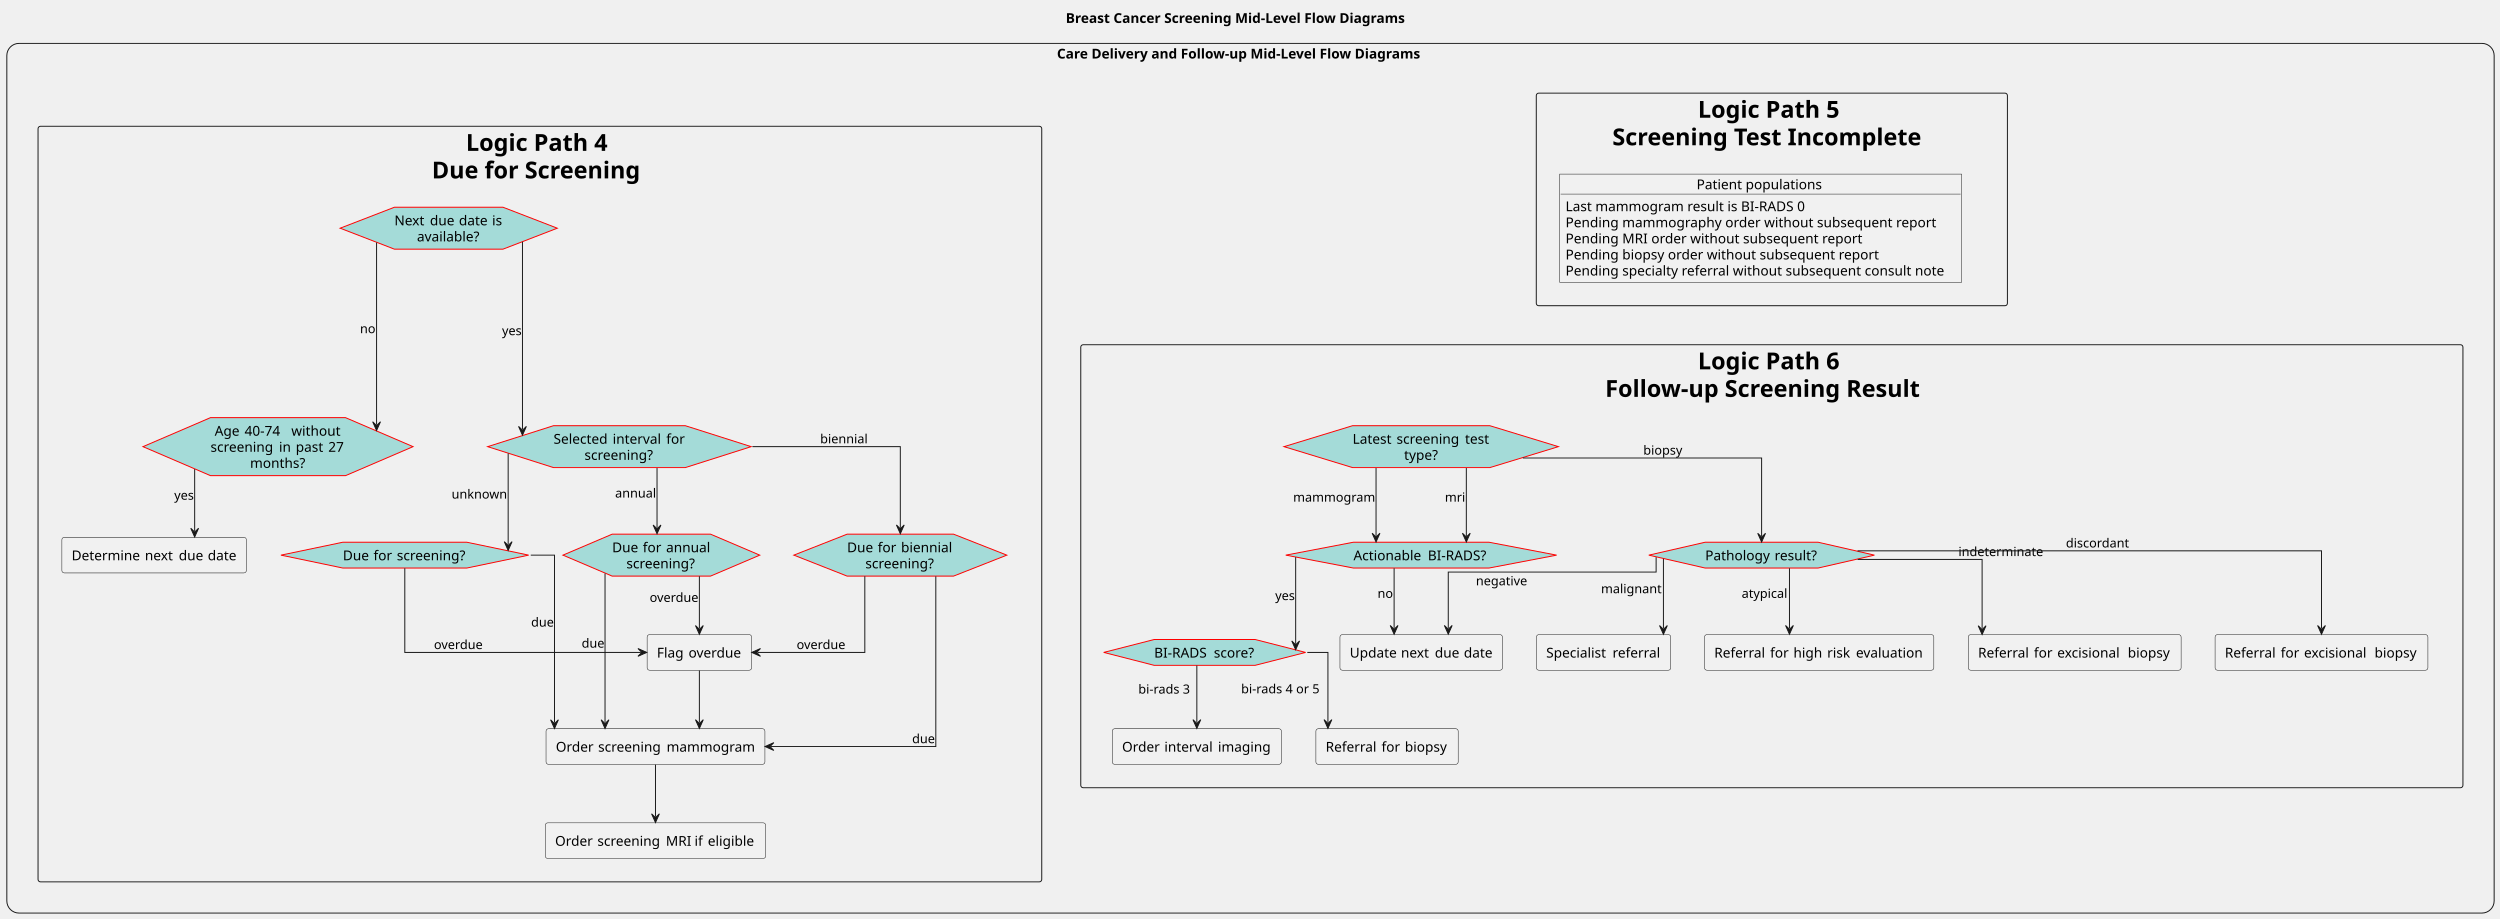
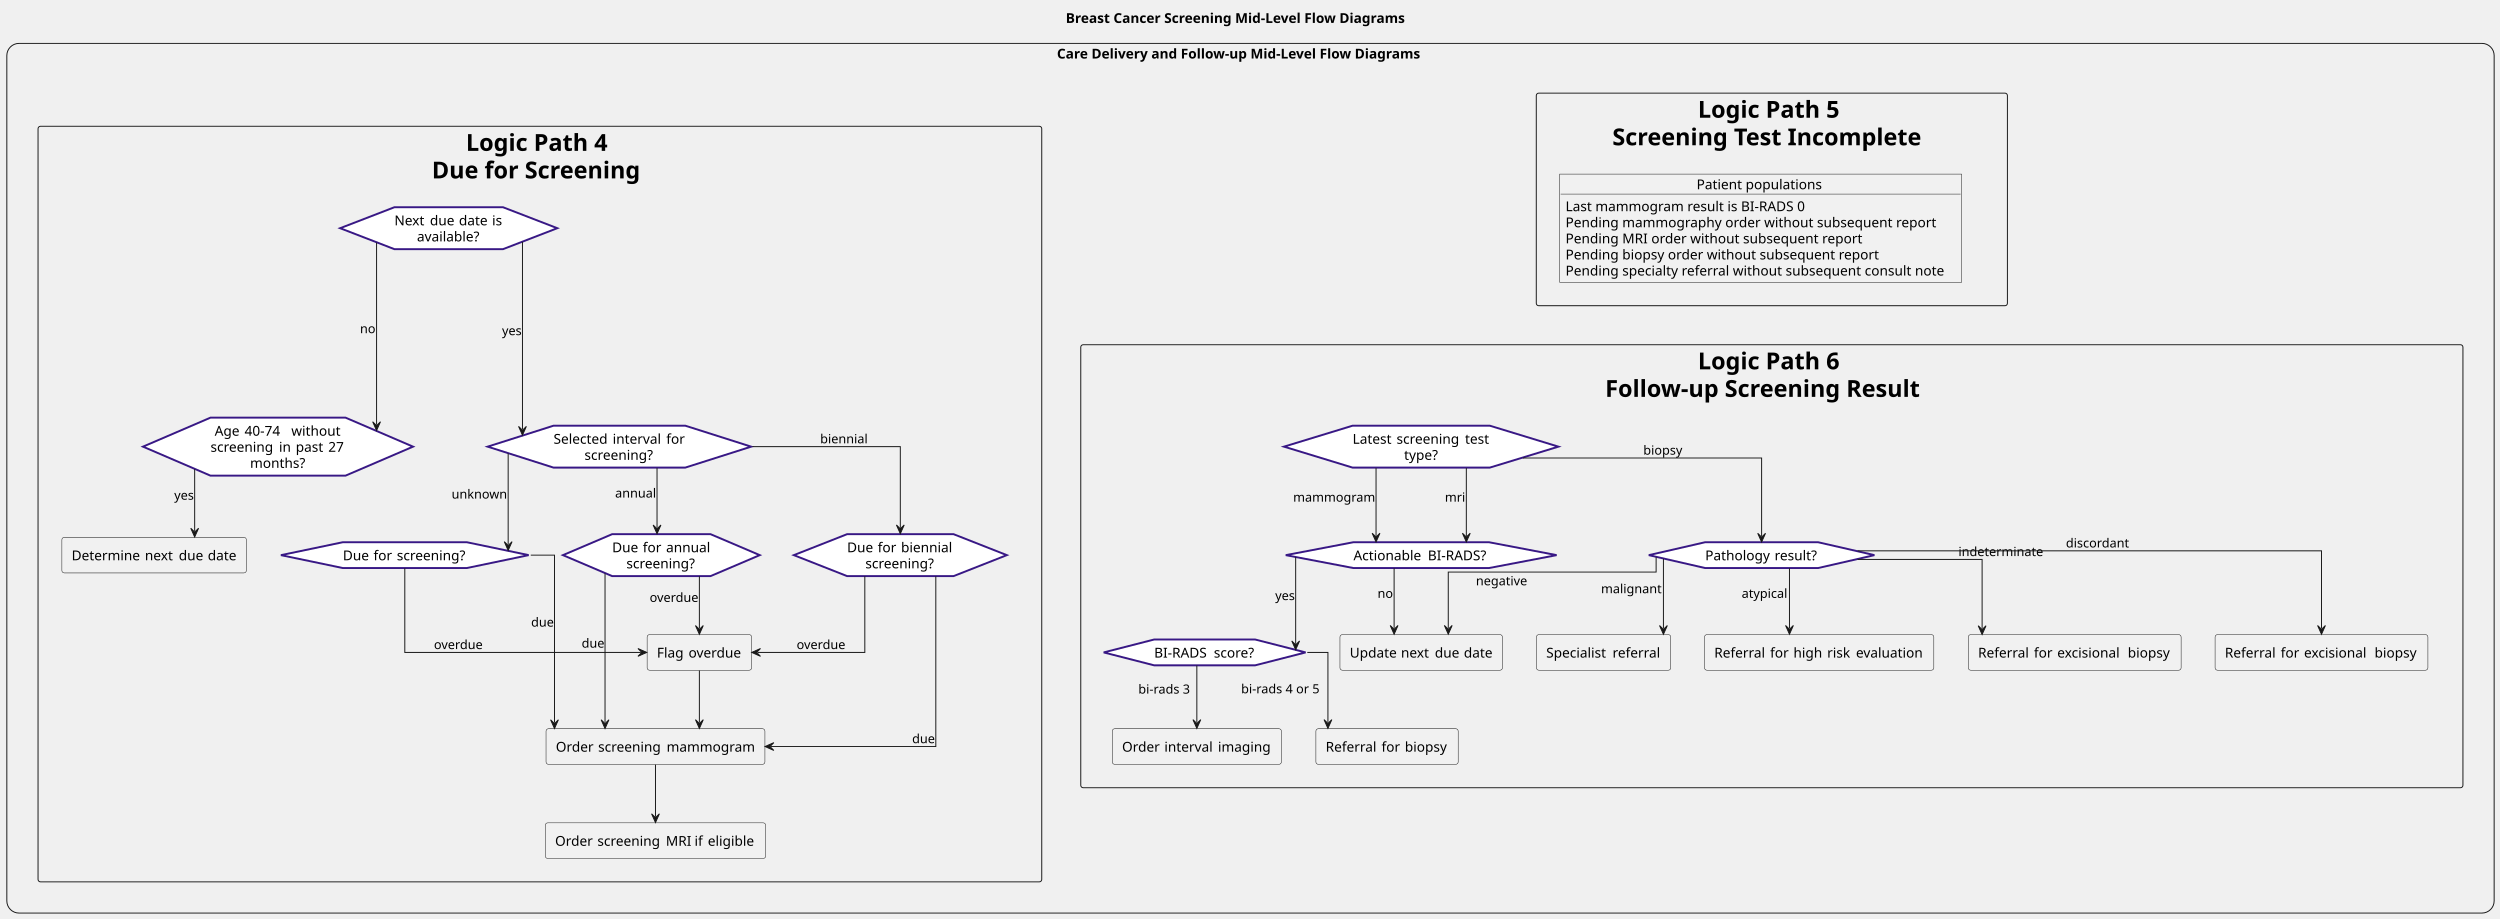
<svg xmlns="http://www.w3.org/2000/svg" xmlns:xlink="http://www.w3.org/1999/xlink" contentStyleType="text/css" height="942px" preserveAspectRatio="none" style="width:2563px;height:942px;background:#FFFFFF;" version="1.1" viewBox="0 0 2563 942" width="2563px" zoomAndPan="magnify">
  <defs />
  <g>
    <text fill="#000000" font-family="sans-serif" font-size="14" font-weight="bold" lengthAdjust="spacing" textLength="363.795" x="1092.602" y="23.535">Breast Cancer Screening Mid-Level Flow Diagrams</text>
    <g id="cluster_Care Delivery and Follow-up Mid-Level Flow Diagrams">
      <rect fill="none" height="891.59" rx="12.5" ry="12.5" style="stroke:#181818;stroke-width:1.0;" width="2550" x="7" y="44.488" />
      <text fill="#000000" font-family="sans-serif" font-size="14" font-weight="bold" lengthAdjust="spacing" textLength="396.826" x="1083.587" y="60.023">Care Delivery and Follow-up Mid-Level Flow Diagrams</text>
    </g>
    <g id="cluster_path_4">
      <rect fill="none" height="774.62" rx="2.5" ry="2.5" style="stroke:#181818;stroke-width:1.0;" width="1029" x="39" y="129.458" />
      <text fill="#000000" font-family="sans-serif" font-size="24" font-weight="bold" lengthAdjust="spacing" textLength="151.664" x="477.668" y="154.661">Logic Path 4</text>
      <text fill="#000000" font-family="sans-serif" font-size="24" font-weight="bold" lengthAdjust="spacing" textLength="221.543" x="442.728" y="182.927">Due for Screening</text>
    </g>
    <g id="cluster_path_5">
      <rect fill="none" height="217.93" rx="2.5" ry="2.5" style="stroke:#181818;stroke-width:1.0;" width="483" x="1575" y="95.488" />
      <text fill="#000000" font-family="sans-serif" font-size="24" font-weight="bold" lengthAdjust="spacing" textLength="151.664" x="1740.668" y="120.691">Logic Path 5</text>
      <text fill="#000000" font-family="sans-serif" font-size="24" font-weight="bold" lengthAdjust="spacing" textLength="327.07" x="1652.965" y="148.957">Screening Test Incomplete</text>
    </g>
    <g id="cluster_path_6">
      <rect fill="none" height="454.17" rx="2.5" ry="2.5" style="stroke:#181818;stroke-width:1.0;" width="1417" x="1108" y="353.418" />
      <text fill="#000000" font-family="sans-serif" font-size="24" font-weight="bold" lengthAdjust="spacing" textLength="151.664" x="1740.668" y="378.621">Logic Path 6</text>
      <text fill="#000000" font-family="sans-serif" font-size="24" font-weight="bold" lengthAdjust="spacing" textLength="341.731" x="1645.635" y="406.887">Follow-up Screening Result</text>
    </g>
    <g id="elem_eve_nextdueexists">
      <a href="#eve-nextdueexists" target="_top" title="#eve-nextdueexists" xlink:actuate="onRequest" xlink:href="#eve-nextdueexists" xlink:show="new" xlink:title="#eve-nextdueexists" xlink:type="simple">
-         <polygon fill="#A4DBD8" points="571.32,233.948,515.66,212.458,404.34,212.458,348.68,233.948,404.34,255.438,515.66,255.438,571.32,233.948" style="stroke:#FF0000;stroke-width:1.0;" />
+         <polygon fill="#FFFFFF" points="571.32,233.948,515.66,212.458,404.34,212.458,348.68,233.948,404.34,255.438,515.66,255.438,571.32,233.948" style="stroke:#381885;stroke-width:2.0;" />
        <text fill="#000000" font-family="sans-serif" font-size="14" lengthAdjust="spacing" textLength="31.965" x="404.338" y="230.993">Next</text>
        <text fill="#000000" font-family="sans-serif" font-size="14" lengthAdjust="spacing" textLength="4.43" x="436.303" y="230.993"> </text>
        <text fill="#000000" font-family="sans-serif" font-size="14" lengthAdjust="spacing" textLength="25.3" x="440.733" y="230.993">due</text>
        <text fill="#000000" font-family="sans-serif" font-size="14" lengthAdjust="spacing" textLength="4.43" x="466.033" y="230.993"> </text>
        <text fill="#000000" font-family="sans-serif" font-size="14" lengthAdjust="spacing" textLength="29.579" x="470.462" y="230.993">date</text>
        <text fill="#000000" font-family="sans-serif" font-size="14" lengthAdjust="spacing" textLength="4.43" x="500.041" y="230.993"> </text>
        <text fill="#000000" font-family="sans-serif" font-size="14" lengthAdjust="spacing" textLength="11.184" x="504.471" y="230.993">is</text>
        <text fill="#000000" font-family="sans-serif" font-size="14" lengthAdjust="spacing" textLength="65.099" x="427.447" y="247.482">available?</text>
      </a>
    </g>
    <g id="elem_eve_noscreening27mo">
      <a href="#eve-noscreening27mo" target="_top" title="#eve-noscreening27mo" xlink:actuate="onRequest" xlink:href="#eve-noscreening27mo" xlink:show="new" xlink:title="#eve-noscreening27mo" xlink:type="simple">
-         <polygon fill="#A4DBD8" points="423.43,457.908,354.22,428.168,215.78,428.168,146.57,457.908,215.78,487.638,354.22,487.638,423.43,457.908" style="stroke:#FF0000;stroke-width:1.0;" />
+         <polygon fill="#FFFFFF" points="423.43,457.908,354.22,428.168,215.78,428.168,146.57,457.908,215.78,487.638,354.22,487.638,423.43,457.908" style="stroke:#381885;stroke-width:2.0;" />
        <text fill="#000000" font-family="sans-serif" font-size="14" lengthAdjust="spacing" textLength="26.189" x="220.084" y="446.703">Age</text>
        <text fill="#000000" font-family="sans-serif" font-size="14" lengthAdjust="spacing" textLength="4.43" x="246.272" y="446.703"> </text>
        <text fill="#000000" font-family="sans-serif" font-size="14" lengthAdjust="spacing" textLength="43.511" x="250.702" y="446.703">40-74</text>
        <text fill="#000000" font-family="sans-serif" font-size="14" lengthAdjust="spacing" textLength="4.43" x="294.213" y="446.703"> </text>
        <text fill="#000000" font-family="sans-serif" font-size="14" lengthAdjust="spacing" textLength="51.283" x="298.642" y="446.703">without</text>
        <text fill="#000000" font-family="sans-serif" font-size="14" lengthAdjust="spacing" textLength="65.789" x="215.787" y="463.192">screening</text>
        <text fill="#000000" font-family="sans-serif" font-size="14" lengthAdjust="spacing" textLength="4.43" x="281.576" y="463.192"> </text>
        <text fill="#000000" font-family="sans-serif" font-size="14" lengthAdjust="spacing" textLength="12.735" x="286.006" y="463.192">in</text>
        <text fill="#000000" font-family="sans-serif" font-size="14" lengthAdjust="spacing" textLength="4.43" x="298.741" y="463.192"> </text>
        <text fill="#000000" font-family="sans-serif" font-size="14" lengthAdjust="spacing" textLength="28.916" x="303.171" y="463.192">past</text>
        <text fill="#000000" font-family="sans-serif" font-size="14" lengthAdjust="spacing" textLength="4.43" x="332.087" y="463.192"> </text>
        <text fill="#000000" font-family="sans-serif" font-size="14" lengthAdjust="spacing" textLength="17.705" x="336.517" y="463.192">27</text>
        <text fill="#000000" font-family="sans-serif" font-size="14" lengthAdjust="spacing" textLength="57.326" x="256.341" y="479.68">months?</text>
      </a>
    </g>
    <g id="elem_eve_screeninginterval">
      <a href="#eve-screeninginterval" target="_top" title="#eve-screeninginterval" xlink:actuate="onRequest" xlink:href="#eve-screeninginterval" xlink:show="new" xlink:title="#eve-screeninginterval" xlink:type="simple">
-         <polygon fill="#A4DBD8" points="770.06,457.908,702.53,436.418,567.47,436.418,499.94,457.908,567.47,479.388,702.53,479.388,770.06,457.908" style="stroke:#FF0000;stroke-width:1.0;" />
+         <polygon fill="#FFFFFF" points="770.06,457.908,702.53,436.418,567.47,436.418,499.94,457.908,567.47,479.388,702.53,479.388,770.06,457.908" style="stroke:#381885;stroke-width:2.0;" />
        <text fill="#000000" font-family="sans-serif" font-size="14" lengthAdjust="spacing" textLength="56.205" x="567.472" y="454.953">Selected</text>
        <text fill="#000000" font-family="sans-serif" font-size="14" lengthAdjust="spacing" textLength="4.43" x="623.677" y="454.953"> </text>
        <text fill="#000000" font-family="sans-serif" font-size="14" lengthAdjust="spacing" textLength="50.524" x="628.107" y="454.953">interval</text>
        <text fill="#000000" font-family="sans-serif" font-size="14" lengthAdjust="spacing" textLength="4.43" x="678.631" y="454.953"> </text>
        <text fill="#000000" font-family="sans-serif" font-size="14" lengthAdjust="spacing" textLength="19.476" x="683.061" y="454.953">for</text>
        <text fill="#000000" font-family="sans-serif" font-size="14" lengthAdjust="spacing" textLength="71.695" x="599.157" y="471.442">screening?</text>
      </a>
    </g>
    <g id="elem_eve_due">
      <a href="#eve-due" target="_top" title="#eve-due" xlink:actuate="onRequest" xlink:href="#eve-due" xlink:show="new" xlink:title="#eve-due" xlink:type="simple">
-         <polygon fill="#A4DBD8" points="542,569.128,478.5,555.878,351.5,555.878,288,569.128,351.5,582.368,478.5,582.368,542,569.128" style="stroke:#FF0000;stroke-width:1.0;" />
+         <polygon fill="#FFFFFF" points="542,569.128,478.5,555.878,351.5,555.878,288,569.128,351.5,582.368,478.5,582.368,542,569.128" style="stroke:#381885;stroke-width:2.0;" />
        <text fill="#000000" font-family="sans-serif" font-size="14" lengthAdjust="spacing" textLength="26.975" x="351.502" y="574.413">Due</text>
        <text fill="#000000" font-family="sans-serif" font-size="14" lengthAdjust="spacing" textLength="4.43" x="378.477" y="574.413"> </text>
        <text fill="#000000" font-family="sans-serif" font-size="14" lengthAdjust="spacing" textLength="19.476" x="382.907" y="574.413">for</text>
        <text fill="#000000" font-family="sans-serif" font-size="14" lengthAdjust="spacing" textLength="4.43" x="402.382" y="574.413"> </text>
        <text fill="#000000" font-family="sans-serif" font-size="14" lengthAdjust="spacing" textLength="71.695" x="406.812" y="574.413">screening?</text>
      </a>
    </g>
    <g id="elem_eve_dueannual">
      <a href="#eve-dueannual" target="_top" title="#eve-dueannual" xlink:actuate="onRequest" xlink:href="#eve-dueannual" xlink:show="new" xlink:title="#eve-dueannual" xlink:type="simple">
-         <polygon fill="#A4DBD8" points="778.88,569.128,728.44,547.638,627.56,547.638,577.12,569.128,627.56,590.618,728.44,590.618,778.88,569.128" style="stroke:#FF0000;stroke-width:1.0;" />
+         <polygon fill="#FFFFFF" points="778.88,569.128,728.44,547.638,627.56,547.638,577.12,569.128,627.56,590.618,728.44,590.618,778.88,569.128" style="stroke:#381885;stroke-width:2.0;" />
        <text fill="#000000" font-family="sans-serif" font-size="14" lengthAdjust="spacing" textLength="26.975" x="627.562" y="566.173">Due</text>
        <text fill="#000000" font-family="sans-serif" font-size="14" lengthAdjust="spacing" textLength="4.43" x="654.537" y="566.173"> </text>
        <text fill="#000000" font-family="sans-serif" font-size="14" lengthAdjust="spacing" textLength="19.476" x="658.967" y="566.173">for</text>
        <text fill="#000000" font-family="sans-serif" font-size="14" lengthAdjust="spacing" textLength="4.43" x="678.442" y="566.173"> </text>
        <text fill="#000000" font-family="sans-serif" font-size="14" lengthAdjust="spacing" textLength="45.575" x="682.872" y="566.173">annual</text>
        <text fill="#000000" font-family="sans-serif" font-size="14" lengthAdjust="spacing" textLength="71.695" x="642.157" y="582.662">screening?</text>
      </a>
    </g>
    <g id="elem_eve_duebiennial">
      <a href="#eve-duebiennial" target="_top" title="#eve-duebiennial" xlink:actuate="onRequest" xlink:href="#eve-duebiennial" xlink:show="new" xlink:title="#eve-duebiennial" xlink:type="simple">
-         <polygon fill="#A4DBD8" points="1032.17,569.128,977.58,547.638,868.42,547.638,813.83,569.128,868.42,590.618,977.58,590.618,1032.17,569.128" style="stroke:#FF0000;stroke-width:1.0;" />
+         <polygon fill="#FFFFFF" points="1032.17,569.128,977.58,547.638,868.42,547.638,813.83,569.128,868.42,590.618,977.58,590.618,1032.17,569.128" style="stroke:#381885;stroke-width:2.0;" />
        <text fill="#000000" font-family="sans-serif" font-size="14" lengthAdjust="spacing" textLength="26.975" x="868.415" y="566.173">Due</text>
        <text fill="#000000" font-family="sans-serif" font-size="14" lengthAdjust="spacing" textLength="4.43" x="895.39" y="566.173"> </text>
        <text fill="#000000" font-family="sans-serif" font-size="14" lengthAdjust="spacing" textLength="19.476" x="899.819" y="566.173">for</text>
        <text fill="#000000" font-family="sans-serif" font-size="14" lengthAdjust="spacing" textLength="4.43" x="919.295" y="566.173"> </text>
        <text fill="#000000" font-family="sans-serif" font-size="14" lengthAdjust="spacing" textLength="53.86" x="923.725" y="566.173">biennial</text>
        <text fill="#000000" font-family="sans-serif" font-size="14" lengthAdjust="spacing" textLength="71.695" x="887.152" y="582.662">screening?</text>
      </a>
    </g>
    <g id="elem_act_overdue">
      <a href="#act-overdue" target="_top" title="#act-overdue" xlink:actuate="onRequest" xlink:href="#act-overdue" xlink:show="new" xlink:title="#act-overdue" xlink:type="simple">
        <rect fill="#F1F1F1" height="36.488" rx="2.5" ry="2.5" style="stroke:#181818;stroke-width:0.5;" width="107.117" x="663.44" y="650.618" />
        <text fill="#000000" font-family="sans-serif" font-size="14" lengthAdjust="spacing" textLength="28.014" x="673.44" y="674.153">Flag</text>
        <text fill="#000000" font-family="sans-serif" font-size="14" lengthAdjust="spacing" textLength="4.43" x="701.454" y="674.153"> </text>
        <text fill="#000000" font-family="sans-serif" font-size="14" lengthAdjust="spacing" textLength="54.674" x="705.883" y="674.153">overdue</text>
      </a>
    </g>
    <g id="elem_act_orderscreeningmammo">
      <a href="#act-orderscreeningmammo" target="_top" title="#act-orderscreeningmammo" xlink:actuate="onRequest" xlink:href="#act-orderscreeningmammo" xlink:show="new" xlink:title="#act-orderscreeningmammo" xlink:type="simple">
        <rect fill="#F1F1F1" height="36.488" rx="2.5" ry="2.5" style="stroke:#181818;stroke-width:0.5;" width="224.394" x="559.8" y="747.098" />
        <text fill="#000000" font-family="sans-serif" font-size="14" lengthAdjust="spacing" textLength="38.944" x="569.8" y="770.633">Order</text>
        <text fill="#000000" font-family="sans-serif" font-size="14" lengthAdjust="spacing" textLength="4.43" x="608.744" y="770.633"> </text>
        <text fill="#000000" font-family="sans-serif" font-size="14" lengthAdjust="spacing" textLength="65.789" x="613.174" y="770.633">screening</text>
        <text fill="#000000" font-family="sans-serif" font-size="14" lengthAdjust="spacing" textLength="4.43" x="678.963" y="770.633"> </text>
        <text fill="#000000" font-family="sans-serif" font-size="14" lengthAdjust="spacing" textLength="90.802" x="683.393" y="770.633">mammogram</text>
      </a>
    </g>
    <g id="elem_act_determinedue">
      <a href="#act-determinedue" target="_top" title="#act-determinedue" xlink:actuate="onRequest" xlink:href="#act-determinedue" xlink:show="new" xlink:title="#act-determinedue" xlink:type="simple">
        <rect fill="#F1F1F1" height="36.488" rx="2.5" ry="2.5" style="stroke:#181818;stroke-width:0.5;" width="189.135" x="63.43" y="550.878" />
        <text fill="#000000" font-family="sans-serif" font-size="14" lengthAdjust="spacing" textLength="70.656" x="73.43" y="574.413">Determine</text>
        <text fill="#000000" font-family="sans-serif" font-size="14" lengthAdjust="spacing" textLength="4.43" x="144.086" y="574.413"> </text>
        <text fill="#000000" font-family="sans-serif" font-size="14" lengthAdjust="spacing" textLength="30.311" x="148.516" y="574.413">next</text>
        <text fill="#000000" font-family="sans-serif" font-size="14" lengthAdjust="spacing" textLength="4.43" x="178.827" y="574.413"> </text>
        <text fill="#000000" font-family="sans-serif" font-size="14" lengthAdjust="spacing" textLength="25.3" x="183.256" y="574.413">due</text>
        <text fill="#000000" font-family="sans-serif" font-size="14" lengthAdjust="spacing" textLength="4.43" x="208.556" y="574.413"> </text>
        <text fill="#000000" font-family="sans-serif" font-size="14" lengthAdjust="spacing" textLength="29.579" x="212.986" y="574.413">date</text>
      </a>
    </g>
    <g id="elem_act_orderscreeningmri">
      <a href="#act-orderscreeningmri" target="_top" title="#act-orderscreeningmri" xlink:actuate="onRequest" xlink:href="#act-orderscreeningmri" xlink:show="new" xlink:title="#act-orderscreeningmri" xlink:type="simple">
        <rect fill="#F1F1F1" height="36.488" rx="2.5" ry="2.5" style="stroke:#181818;stroke-width:0.5;" width="225.919" x="559.04" y="843.588" />
        <text fill="#000000" font-family="sans-serif" font-size="14" lengthAdjust="spacing" textLength="38.944" x="569.04" y="867.123">Order</text>
        <text fill="#000000" font-family="sans-serif" font-size="14" lengthAdjust="spacing" textLength="4.43" x="607.984" y="867.123"> </text>
        <text fill="#000000" font-family="sans-serif" font-size="14" lengthAdjust="spacing" textLength="65.789" x="612.414" y="867.123">screening</text>
        <text fill="#000000" font-family="sans-serif" font-size="14" lengthAdjust="spacing" textLength="4.43" x="678.203" y="867.123"> </text>
        <text fill="#000000" font-family="sans-serif" font-size="14" lengthAdjust="spacing" textLength="24.944" x="682.633" y="867.123">MRI</text>
        <text fill="#000000" font-family="sans-serif" font-size="14" lengthAdjust="spacing" textLength="4.43" x="707.577" y="867.123"> </text>
        <text fill="#000000" font-family="sans-serif" font-size="14" lengthAdjust="spacing" textLength="9.194" x="712.007" y="867.123">if</text>
        <text fill="#000000" font-family="sans-serif" font-size="14" lengthAdjust="spacing" textLength="4.43" x="721.201" y="867.123"> </text>
        <text fill="#000000" font-family="sans-serif" font-size="14" lengthAdjust="spacing" textLength="49.328" x="725.631" y="867.123">eligible</text>
      </a>
    </g>
    <g id="elem_table">
      <rect fill="#F1F1F1" height="110.93" style="stroke:#181818;stroke-width:0.5;" width="412.06" x="1598.97" y="178.488" />
      <text fill="#000000" font-family="sans-serif" font-size="14" lengthAdjust="spacing" textLength="131.305" x="1739.347" y="194.023">Patient populations</text>
      <line style="stroke:#181818;stroke-width:0.5;" x1="1599.97" x2="2010.03" y1="198.977" y2="198.977" />
      <text fill="#000000" font-family="sans-serif" font-size="14" lengthAdjust="spacing" textLength="255.917" x="1604.97" y="216.512">Last mammogram result is BI-RADS 0</text>
      <text fill="#000000" font-family="sans-serif" font-size="14" lengthAdjust="spacing" textLength="387.851" x="1604.97" y="233">Pending mammography order without subsequent report</text>
      <text fill="#000000" font-family="sans-serif" font-size="14" lengthAdjust="spacing" textLength="310.249" x="1604.97" y="249.488">Pending MRI order without subsequent report</text>
      <text fill="#000000" font-family="sans-serif" font-size="14" lengthAdjust="spacing" textLength="330.025" x="1604.97" y="265.977">Pending biopsy order without subsequent report</text>
      <text fill="#000000" font-family="sans-serif" font-size="14" lengthAdjust="spacing" textLength="400.06" x="1604.97" y="282.465">Pending specialty referral without subsequent consult note</text>
    </g>
    <g id="elem_eve_latesttesttype">
      <a href="#eve-latesttesttype" target="_top" title="#eve-latesttesttype" xlink:actuate="onRequest" xlink:href="#eve-latesttesttype" xlink:show="new" xlink:title="#eve-latesttesttype" xlink:type="simple">
-         <polygon fill="#A4DBD8" points="1597.66,457.908,1527.33,436.418,1386.67,436.418,1316.34,457.908,1386.67,479.388,1527.33,479.388,1597.66,457.908" style="stroke:#FF0000;stroke-width:1.0;" />
+         <polygon fill="#FFFFFF" points="1597.66,457.908,1527.33,436.418,1386.67,436.418,1316.34,457.908,1386.67,479.388,1527.33,479.388,1597.66,457.908" style="stroke:#381885;stroke-width:2.0;" />
        <text fill="#000000" font-family="sans-serif" font-size="14" lengthAdjust="spacing" textLength="40.605" x="1386.671" y="454.953">Latest</text>
        <text fill="#000000" font-family="sans-serif" font-size="14" lengthAdjust="spacing" textLength="4.43" x="1427.277" y="454.953"> </text>
        <text fill="#000000" font-family="sans-serif" font-size="14" lengthAdjust="spacing" textLength="65.789" x="1431.707" y="454.953">screening</text>
        <text fill="#000000" font-family="sans-serif" font-size="14" lengthAdjust="spacing" textLength="4.43" x="1497.496" y="454.953"> </text>
        <text fill="#000000" font-family="sans-serif" font-size="14" lengthAdjust="spacing" textLength="25.409" x="1501.925" y="454.953">test</text>
        <text fill="#000000" font-family="sans-serif" font-size="14" lengthAdjust="spacing" textLength="35.068" x="1439.469" y="471.442">type?</text>
      </a>
    </g>
    <g id="elem_eve_actionablebirads">
      <a href="#eve-actionablebirads" target="_top" title="#eve-actionablebirads" xlink:actuate="onRequest" xlink:href="#eve-actionablebirads" xlink:show="new" xlink:title="#eve-actionablebirads" xlink:type="simple">
-         <polygon fill="#A4DBD8" points="1595.85,569.128,1526.43,555.878,1387.57,555.878,1318.15,569.128,1387.57,582.368,1526.43,582.368,1595.85,569.128" style="stroke:#FF0000;stroke-width:1.0;" />
+         <polygon fill="#FFFFFF" points="1595.85,569.128,1526.43,555.878,1387.57,555.878,1318.15,569.128,1387.57,582.368,1526.43,582.368,1595.85,569.128" style="stroke:#381885;stroke-width:2.0;" />
        <text fill="#000000" font-family="sans-serif" font-size="14" lengthAdjust="spacing" textLength="71.791" x="1387.576" y="574.413">Actionable</text>
        <text fill="#000000" font-family="sans-serif" font-size="14" lengthAdjust="spacing" textLength="4.43" x="1459.367" y="574.413"> </text>
        <text fill="#000000" font-family="sans-serif" font-size="14" lengthAdjust="spacing" textLength="62.631" x="1463.796" y="574.413">BI-RADS?</text>
      </a>
    </g>
    <g id="elem_eve_biradsscore">
      <a href="#eve-biradsscore" target="_top" title="#eve-biradsscore" xlink:actuate="onRequest" xlink:href="#eve-biradsscore" xlink:show="new" xlink:title="#eve-biradsscore" xlink:type="simple">
-         <polygon fill="#A4DBD8" points="1338.5,668.858,1286.75,655.618,1183.25,655.618,1131.5,668.858,1183.25,682.098,1286.75,682.098,1338.5,668.858" style="stroke:#FF0000;stroke-width:1.0;" />
+         <polygon fill="#FFFFFF" points="1338.5,668.858,1286.75,655.618,1183.25,655.618,1131.5,668.858,1183.25,682.098,1286.75,682.098,1338.5,668.858" style="stroke:#381885;stroke-width:2.0;" />
        <text fill="#000000" font-family="sans-serif" font-size="14" lengthAdjust="spacing" textLength="56.725" x="1183.248" y="674.153">BI-RADS</text>
        <text fill="#000000" font-family="sans-serif" font-size="14" lengthAdjust="spacing" textLength="4.43" x="1239.973" y="674.153"> </text>
        <text fill="#000000" font-family="sans-serif" font-size="14" lengthAdjust="spacing" textLength="42.342" x="1244.402" y="674.153">score?</text>
      </a>
    </g>
    <g id="elem_eve_biopsyresult">
      <a href="#eve-biopsyresult" target="_top" title="#eve-biopsyresult" xlink:actuate="onRequest" xlink:href="#eve-biopsyresult" xlink:show="new" xlink:title="#eve-biopsyresult" xlink:type="simple">
-         <polygon fill="#A4DBD8" points="1921.66,569.128,1863.83,555.878,1748.17,555.878,1690.34,569.128,1748.17,582.368,1863.83,582.368,1921.66,569.128" style="stroke:#FF0000;stroke-width:1.0;" />
+         <polygon fill="#FFFFFF" points="1921.66,569.128,1863.83,555.878,1748.17,555.878,1690.34,569.128,1748.17,582.368,1863.83,582.368,1921.66,569.128" style="stroke:#381885;stroke-width:2.0;" />
        <text fill="#000000" font-family="sans-serif" font-size="14" lengthAdjust="spacing" textLength="66.685" x="1748.169" y="574.413">Pathology</text>
        <text fill="#000000" font-family="sans-serif" font-size="14" lengthAdjust="spacing" textLength="4.43" x="1814.853" y="574.413"> </text>
        <text fill="#000000" font-family="sans-serif" font-size="14" lengthAdjust="spacing" textLength="44.543" x="1819.283" y="574.413">result?</text>
      </a>
    </g>
    <g id="elem_act_updateduedate">
      <a href="#act-updateduedate" target="_top" title="#act-updateduedate" xlink:actuate="onRequest" xlink:href="#act-updateduedate" xlink:show="new" xlink:title="#act-updateduedate" xlink:type="simple">
        <rect fill="#F1F1F1" height="36.488" rx="2.5" ry="2.5" style="stroke:#181818;stroke-width:0.5;" width="166.569" x="1373.72" y="650.618" />
        <text fill="#000000" font-family="sans-serif" font-size="14" lengthAdjust="spacing" textLength="48.091" x="1383.72" y="674.153">Update</text>
        <text fill="#000000" font-family="sans-serif" font-size="14" lengthAdjust="spacing" textLength="4.43" x="1431.811" y="674.153"> </text>
        <text fill="#000000" font-family="sans-serif" font-size="14" lengthAdjust="spacing" textLength="30.311" x="1436.241" y="674.153">next</text>
        <text fill="#000000" font-family="sans-serif" font-size="14" lengthAdjust="spacing" textLength="4.43" x="1466.551" y="674.153"> </text>
        <text fill="#000000" font-family="sans-serif" font-size="14" lengthAdjust="spacing" textLength="25.3" x="1470.981" y="674.153">due</text>
        <text fill="#000000" font-family="sans-serif" font-size="14" lengthAdjust="spacing" textLength="4.43" x="1496.281" y="674.153"> </text>
        <text fill="#000000" font-family="sans-serif" font-size="14" lengthAdjust="spacing" textLength="29.579" x="1500.71" y="674.153">date</text>
      </a>
    </g>
    <g id="elem_act_intervalscreen">
      <a href="#act-intervalscreen" target="_top" title="#act-intervalscreen" xlink:actuate="onRequest" xlink:href="#act-intervalscreen" xlink:show="new" xlink:title="#act-intervalscreen" xlink:type="simple">
        <rect fill="#F1F1F1" height="36.488" rx="2.5" ry="2.5" style="stroke:#181818;stroke-width:0.5;" width="173.371" x="1140.31" y="747.098" />
        <text fill="#000000" font-family="sans-serif" font-size="14" lengthAdjust="spacing" textLength="38.944" x="1150.31" y="770.633">Order</text>
        <text fill="#000000" font-family="sans-serif" font-size="14" lengthAdjust="spacing" textLength="4.43" x="1189.254" y="770.633"> </text>
        <text fill="#000000" font-family="sans-serif" font-size="14" lengthAdjust="spacing" textLength="50.524" x="1193.684" y="770.633">interval</text>
        <text fill="#000000" font-family="sans-serif" font-size="14" lengthAdjust="spacing" textLength="4.43" x="1244.208" y="770.633"> </text>
        <text fill="#000000" font-family="sans-serif" font-size="14" lengthAdjust="spacing" textLength="55.043" x="1248.638" y="770.633">imaging</text>
      </a>
    </g>
    <g id="elem_act_biopsy">
      <a href="#act-biopsy" target="_top" title="#act-biopsy" xlink:actuate="onRequest" xlink:href="#act-biopsy" xlink:show="new" xlink:title="#act-biopsy" xlink:type="simple">
        <rect fill="#F1F1F1" height="36.488" rx="2.5" ry="2.5" style="stroke:#181818;stroke-width:0.5;" width="145.891" x="1349.05" y="747.098" />
        <text fill="#000000" font-family="sans-serif" font-size="14" lengthAdjust="spacing" textLength="52.835" x="1359.05" y="770.633">Referral</text>
        <text fill="#000000" font-family="sans-serif" font-size="14" lengthAdjust="spacing" textLength="4.43" x="1411.885" y="770.633"> </text>
        <text fill="#000000" font-family="sans-serif" font-size="14" lengthAdjust="spacing" textLength="19.476" x="1416.315" y="770.633">for</text>
        <text fill="#000000" font-family="sans-serif" font-size="14" lengthAdjust="spacing" textLength="4.43" x="1435.79" y="770.633"> </text>
        <text fill="#000000" font-family="sans-serif" font-size="14" lengthAdjust="spacing" textLength="44.721" x="1440.22" y="770.633">biopsy</text>
      </a>
    </g>
    <g id="elem_act_oncreferral">
      <a href="#act-oncreferral" target="_top" title="#act-oncreferral" xlink:actuate="onRequest" xlink:href="#act-oncreferral" xlink:show="new" xlink:title="#act-oncreferral" xlink:type="simple">
        <rect fill="#F1F1F1" height="36.488" rx="2.5" ry="2.5" style="stroke:#181818;stroke-width:0.5;" width="137.708" x="1575.15" y="650.618" />
        <text fill="#000000" font-family="sans-serif" font-size="14" lengthAdjust="spacing" textLength="63.567" x="1585.15" y="674.153">Specialist</text>
        <text fill="#000000" font-family="sans-serif" font-size="14" lengthAdjust="spacing" textLength="4.43" x="1648.717" y="674.153"> </text>
        <text fill="#000000" font-family="sans-serif" font-size="14" lengthAdjust="spacing" textLength="49.711" x="1653.147" y="674.153">referral</text>
      </a>
    </g>
    <g id="elem_act_highriskreferral">
      <a href="#act-highriskreferral" target="_top" title="#act-highriskreferral" xlink:actuate="onRequest" xlink:href="#act-highriskreferral" xlink:show="new" xlink:title="#act-highriskreferral" xlink:type="simple">
        <rect fill="#F1F1F1" height="36.488" rx="2.5" ry="2.5" style="stroke:#181818;stroke-width:0.5;" width="235.093" x="1747.45" y="650.618" />
        <text fill="#000000" font-family="sans-serif" font-size="14" lengthAdjust="spacing" textLength="52.835" x="1757.45" y="674.153">Referral</text>
        <text fill="#000000" font-family="sans-serif" font-size="14" lengthAdjust="spacing" textLength="4.43" x="1810.285" y="674.153"> </text>
        <text fill="#000000" font-family="sans-serif" font-size="14" lengthAdjust="spacing" textLength="19.476" x="1814.715" y="674.153">for</text>
        <text fill="#000000" font-family="sans-serif" font-size="14" lengthAdjust="spacing" textLength="4.43" x="1834.19" y="674.153"> </text>
        <text fill="#000000" font-family="sans-serif" font-size="14" lengthAdjust="spacing" textLength="30.153" x="1838.62" y="674.153">high</text>
        <text fill="#000000" font-family="sans-serif" font-size="14" lengthAdjust="spacing" textLength="4.43" x="1868.773" y="674.153"> </text>
        <text fill="#000000" font-family="sans-serif" font-size="14" lengthAdjust="spacing" textLength="25.095" x="1873.203" y="674.153">risk</text>
        <text fill="#000000" font-family="sans-serif" font-size="14" lengthAdjust="spacing" textLength="4.43" x="1898.298" y="674.153"> </text>
        <text fill="#000000" font-family="sans-serif" font-size="14" lengthAdjust="spacing" textLength="69.815" x="1902.727" y="674.153">evaluation</text>
      </a>
    </g>
    <g id="elem_act_indeterminatebiopsy">
      <a href="#act-indeterminatebiopsy" target="_top" title="#act-indeterminatebiopsy" xlink:actuate="onRequest" xlink:href="#act-indeterminatebiopsy" xlink:show="new" xlink:title="#act-indeterminatebiopsy" xlink:type="simple">
        <rect fill="#F1F1F1" height="36.488" rx="2.5" ry="2.5" style="stroke:#181818;stroke-width:0.5;" width="218.174" x="2017.91" y="650.618" />
        <text fill="#000000" font-family="sans-serif" font-size="14" lengthAdjust="spacing" textLength="52.835" x="2027.91" y="674.153">Referral</text>
        <text fill="#000000" font-family="sans-serif" font-size="14" lengthAdjust="spacing" textLength="4.43" x="2080.745" y="674.153"> </text>
        <text fill="#000000" font-family="sans-serif" font-size="14" lengthAdjust="spacing" textLength="19.476" x="2085.175" y="674.153">for</text>
        <text fill="#000000" font-family="sans-serif" font-size="14" lengthAdjust="spacing" textLength="4.43" x="2104.65" y="674.153"> </text>
        <text fill="#000000" font-family="sans-serif" font-size="14" lengthAdjust="spacing" textLength="67.853" x="2109.08" y="674.153">excisional</text>
        <text fill="#000000" font-family="sans-serif" font-size="14" lengthAdjust="spacing" textLength="4.43" x="2176.933" y="674.153"> </text>
        <text fill="#000000" font-family="sans-serif" font-size="14" lengthAdjust="spacing" textLength="44.721" x="2181.363" y="674.153">biopsy</text>
      </a>
    </g>
    <g id="elem_act_discordantbiopsy">
      <a href="#act-discordantbiopsy" target="_top" title="#act-discordantbiopsy" xlink:actuate="onRequest" xlink:href="#act-discordantbiopsy" xlink:show="new" xlink:title="#act-discordantbiopsy" xlink:type="simple">
        <rect fill="#F1F1F1" height="36.488" rx="2.5" ry="2.5" style="stroke:#181818;stroke-width:0.5;" width="218.174" x="2270.91" y="650.618" />
        <text fill="#000000" font-family="sans-serif" font-size="14" lengthAdjust="spacing" textLength="52.835" x="2280.91" y="674.153">Referral</text>
        <text fill="#000000" font-family="sans-serif" font-size="14" lengthAdjust="spacing" textLength="4.43" x="2333.745" y="674.153"> </text>
        <text fill="#000000" font-family="sans-serif" font-size="14" lengthAdjust="spacing" textLength="19.476" x="2338.175" y="674.153">for</text>
        <text fill="#000000" font-family="sans-serif" font-size="14" lengthAdjust="spacing" textLength="4.43" x="2357.65" y="674.153"> </text>
        <text fill="#000000" font-family="sans-serif" font-size="14" lengthAdjust="spacing" textLength="67.853" x="2362.08" y="674.153">excisional</text>
        <text fill="#000000" font-family="sans-serif" font-size="14" lengthAdjust="spacing" textLength="4.43" x="2429.933" y="674.153"> </text>
        <text fill="#000000" font-family="sans-serif" font-size="14" lengthAdjust="spacing" textLength="44.721" x="2434.363" y="674.153">biopsy</text>
      </a>
    </g>
    <g id="link_eve_nextdueexists_eve_screeninginterval">
-       <path codeLine="33" d="M535.63,247.958 C535.63,288.948 535.63,402.118 535.63,440.118 " fill="none" id="eve_nextdueexists-to-eve_screeninginterval" style="stroke:#181818;stroke-width:1.0;" />
+       <path codeLine="30" d="M535.63,247.958 C535.63,288.948 535.63,402.118 535.63,440.118 " fill="none" id="eve_nextdueexists-to-eve_screeninginterval" style="stroke:#181818;stroke-width:1.0;" />
      <polygon fill="#181818" points="535.63,446.118,539.63,437.118,535.63,441.118,531.63,437.118,535.63,446.118" style="stroke:#181818;stroke-width:1.0;" />
      <text fill="#000000" font-family="sans-serif" font-size="13" lengthAdjust="spacing" textLength="20.662" x="514.63" y="343.607">yes</text>
    </g>
    <g id="link_eve_nextdueexists_eve_noscreening27mo">
-       <path codeLine="34" d="M386.06,248.648 C386.06,288.638 386.06,393.268 386.06,435.358 " fill="none" id="eve_nextdueexists-to-eve_noscreening27mo" style="stroke:#181818;stroke-width:1.0;" />
+       <path codeLine="31" d="M386.06,248.648 C386.06,288.638 386.06,393.268 386.06,435.358 " fill="none" id="eve_nextdueexists-to-eve_noscreening27mo" style="stroke:#181818;stroke-width:1.0;" />
      <polygon fill="#181818" points="386.06,441.358,390.06,432.358,386.06,436.358,382.06,432.358,386.06,441.358" style="stroke:#181818;stroke-width:1.0;" />
      <text fill="#000000" font-family="sans-serif" font-size="13" lengthAdjust="spacing" textLength="16.053" x="369.06" y="341.567">no</text>
    </g>
    <g id="link_eve_noscreening27mo_act_determinedue">
-       <path codeLine="35" d="M199.57,480.948 C199.57,501.568 199.57,525.398 199.57,544.528 " fill="none" id="eve_noscreening27mo-to-act_determinedue" style="stroke:#181818;stroke-width:1.0;" />
+       <path codeLine="32" d="M199.57,480.948 C199.57,501.568 199.57,525.398 199.57,544.528 " fill="none" id="eve_noscreening27mo-to-act_determinedue" style="stroke:#181818;stroke-width:1.0;" />
      <polygon fill="#181818" points="199.57,550.528,203.57,541.528,199.57,545.528,195.57,541.528,199.57,550.528" style="stroke:#181818;stroke-width:1.0;" />
      <text fill="#000000" font-family="sans-serif" font-size="13" lengthAdjust="spacing" textLength="20.662" x="178.57" y="512.307">yes</text>
    </g>
    <g id="link_eve_screeninginterval_eve_due">
-       <path codeLine="36" d="M520.97,464.858 C520.97,485.598 520.97,540.628 520.97,558.288 " fill="none" id="eve_screeninginterval-to-eve_due" style="stroke:#181818;stroke-width:1.0;" />
+       <path codeLine="33" d="M520.97,464.858 C520.97,485.598 520.97,540.628 520.97,558.288 " fill="none" id="eve_screeninginterval-to-eve_due" style="stroke:#181818;stroke-width:1.0;" />
      <polygon fill="#181818" points="520.97,564.288,524.97,555.288,520.97,559.288,516.97,555.288,520.97,564.288" style="stroke:#181818;stroke-width:1.0;" />
      <text fill="#000000" font-family="sans-serif" font-size="13" lengthAdjust="spacing" textLength="57.872" x="462.97" y="511.147">unknown</text>
    </g>
    <g id="link_eve_screeninginterval_eve_dueannual">
-       <path codeLine="37" d="M673.59,479.878 C673.59,499.378 673.59,521.708 673.59,541.198 " fill="none" id="eve_screeninginterval-to-eve_dueannual" style="stroke:#181818;stroke-width:1.0;" />
+       <path codeLine="34" d="M673.59,479.878 C673.59,499.378 673.59,521.708 673.59,541.198 " fill="none" id="eve_screeninginterval-to-eve_dueannual" style="stroke:#181818;stroke-width:1.0;" />
      <polygon fill="#181818" points="673.59,547.198,677.59,538.198,673.59,542.198,669.59,538.198,673.59,547.198" style="stroke:#181818;stroke-width:1.0;" />
      <text fill="#000000" font-family="sans-serif" font-size="13" lengthAdjust="spacing" textLength="42.32" x="630.59" y="510.107">annual</text>
    </g>
    <g id="link_eve_screeninginterval_eve_duebiennial">
-       <path codeLine="38" d="M771.41,457.908 C845.85,457.908 923,457.908 923,457.908 C923,457.908 923,508.738 923,541.148 " fill="none" id="eve_screeninginterval-to-eve_duebiennial" style="stroke:#181818;stroke-width:1.0;" />
+       <path codeLine="35" d="M771.41,457.908 C845.85,457.908 923,457.908 923,457.908 C923,457.908 923,508.738 923,541.148 " fill="none" id="eve_screeninginterval-to-eve_duebiennial" style="stroke:#181818;stroke-width:1.0;" />
      <polygon fill="#181818" points="923,547.148,927,538.148,923,542.148,919,538.148,923,547.148" style="stroke:#181818;stroke-width:1.0;" />
      <text fill="#000000" font-family="sans-serif" font-size="13" lengthAdjust="spacing" textLength="50.013" x="840.83" y="454.477">biennial</text>
    </g>
    <g id="link_eve_due_act_overdue">
-       <path codeLine="39" d="M415,582.578 C415,609.798 415,668.858 415,668.858 C415,668.858 570.14,668.858 657.01,668.858 " fill="none" id="eve_due-to-act_overdue" style="stroke:#181818;stroke-width:1.0;" />
+       <path codeLine="36" d="M415,582.578 C415,609.798 415,668.858 415,668.858 C415,668.858 570.14,668.858 657.01,668.858 " fill="none" id="eve_due-to-act_overdue" style="stroke:#181818;stroke-width:1.0;" />
      <polygon fill="#181818" points="663.01,668.858,654.01,664.858,658.01,668.858,654.01,672.858,663.01,668.858" style="stroke:#181818;stroke-width:1.0;" />
      <text fill="#000000" font-family="sans-serif" font-size="13" lengthAdjust="spacing" textLength="50.769" x="444.86" y="665.427">overdue</text>
    </g>
    <g id="link_eve_dueannual_act_overdue">
-       <path codeLine="40" d="M717,590.768 C717,608.528 717,627.408 717,644.278 " fill="none" id="eve_dueannual-to-act_overdue" style="stroke:#181818;stroke-width:1.0;" />
+       <path codeLine="37" d="M717,590.768 C717,608.528 717,627.408 717,644.278 " fill="none" id="eve_dueannual-to-act_overdue" style="stroke:#181818;stroke-width:1.0;" />
      <polygon fill="#181818" points="717,650.278,721,641.278,717,645.278,713,641.278,717,650.278" style="stroke:#181818;stroke-width:1.0;" />
      <text fill="#000000" font-family="sans-serif" font-size="13" lengthAdjust="spacing" textLength="50.769" x="666" y="617.087">overdue</text>
    </g>
    <g id="link_eve_duebiennial_act_overdue">
-       <path codeLine="41" d="M886.61,590.768 C886.61,620.098 886.61,668.858 886.61,668.858 C886.61,668.858 826.36,668.858 776.67,668.858 " fill="none" id="eve_duebiennial-to-act_overdue" style="stroke:#181818;stroke-width:1.0;" />
+       <path codeLine="38" d="M886.61,590.768 C886.61,620.098 886.61,668.858 886.61,668.858 C886.61,668.858 826.36,668.858 776.67,668.858 " fill="none" id="eve_duebiennial-to-act_overdue" style="stroke:#181818;stroke-width:1.0;" />
      <polygon fill="#181818" points="770.67,668.858,779.67,672.858,775.67,668.858,779.67,664.858,770.67,668.858" style="stroke:#181818;stroke-width:1.0;" />
      <text fill="#000000" font-family="sans-serif" font-size="13" lengthAdjust="spacing" textLength="50.769" x="816.68" y="665.427">overdue</text>
    </g>
    <g id="link_act_overdue_act_orderscreeningmammo">
-       <path codeLine="42" d="M717,687.458 C717,704.548 717,723.728 717,740.798 " fill="none" id="act_overdue-to-act_orderscreeningmammo" style="stroke:#181818;stroke-width:1.0;" />
+       <path codeLine="39" d="M717,687.458 C717,704.548 717,723.728 717,740.798 " fill="none" id="act_overdue-to-act_orderscreeningmammo" style="stroke:#181818;stroke-width:1.0;" />
      <polygon fill="#181818" points="717,746.798,721,737.798,717,741.798,713,737.798,717,746.798" style="stroke:#181818;stroke-width:1.0;" />
    </g>
    <g id="link_eve_due_act_orderscreeningmammo">
-       <path codeLine="43" d="M544.14,569.128 C558.72,569.128 568.46,569.128 568.46,569.128 C568.46,569.128 568.46,692.038 568.46,740.888 " fill="none" id="eve_due-to-act_orderscreeningmammo" style="stroke:#181818;stroke-width:1.0;" />
+       <path codeLine="40" d="M544.14,569.128 C558.72,569.128 568.46,569.128 568.46,569.128 C568.46,569.128 568.46,692.038 568.46,740.888 " fill="none" id="eve_due-to-act_orderscreeningmammo" style="stroke:#181818;stroke-width:1.0;" />
      <polygon fill="#181818" points="568.46,746.888,572.46,737.888,568.46,741.888,564.46,737.888,568.46,746.888" style="stroke:#181818;stroke-width:1.0;" />
      <text fill="#000000" font-family="sans-serif" font-size="13" lengthAdjust="spacing" textLength="23.493" x="544.46" y="642.417">due</text>
    </g>
    <g id="link_eve_dueannual_act_orderscreeningmammo">
-       <path codeLine="44" d="M620.28,587.938 C620.28,625.538 620.28,703.558 620.28,740.878 " fill="none" id="eve_dueannual-to-act_orderscreeningmammo" style="stroke:#181818;stroke-width:1.0;" />
+       <path codeLine="41" d="M620.28,587.938 C620.28,625.538 620.28,703.558 620.28,740.878 " fill="none" id="eve_dueannual-to-act_orderscreeningmammo" style="stroke:#181818;stroke-width:1.0;" />
      <polygon fill="#181818" points="620.28,746.878,624.28,737.878,620.28,741.878,616.28,737.878,620.28,746.878" style="stroke:#181818;stroke-width:1.0;" />
      <text fill="#000000" font-family="sans-serif" font-size="13" lengthAdjust="spacing" textLength="23.493" x="596.28" y="663.977">due</text>
    </g>
    <g id="link_eve_duebiennial_act_orderscreeningmammo">
-       <path codeLine="45" d="M959.39,590.878 C959.39,641.958 959.39,765.348 959.39,765.348 C959.39,765.348 870.95,765.348 790.35,765.348 " fill="none" id="eve_duebiennial-to-act_orderscreeningmammo" style="stroke:#181818;stroke-width:1.0;" />
+       <path codeLine="42" d="M959.39,590.878 C959.39,641.958 959.39,765.348 959.39,765.348 C959.39,765.348 870.95,765.348 790.35,765.348 " fill="none" id="eve_duebiennial-to-act_orderscreeningmammo" style="stroke:#181818;stroke-width:1.0;" />
      <polygon fill="#181818" points="784.35,765.348,793.35,769.348,789.35,765.348,793.35,761.348,784.35,765.348" style="stroke:#181818;stroke-width:1.0;" />
      <text fill="#000000" font-family="sans-serif" font-size="13" lengthAdjust="spacing" textLength="23.493" x="935.1" y="761.917">due</text>
    </g>
    <g id="link_act_orderscreeningmammo_act_orderscreeningmri">
-       <path codeLine="46" d="M672,783.948 C672,801.038 672,820.218 672,837.288 " fill="none" id="act_orderscreeningmammo-to-act_orderscreeningmri" style="stroke:#181818;stroke-width:1.0;" />
+       <path codeLine="43" d="M672,783.948 C672,801.038 672,820.218 672,837.288 " fill="none" id="act_orderscreeningmammo-to-act_orderscreeningmri" style="stroke:#181818;stroke-width:1.0;" />
      <polygon fill="#181818" points="672,843.288,676,834.288,672,838.288,668,834.288,672,843.288" style="stroke:#181818;stroke-width:1.0;" />
    </g>
    <g id="link_eve_latesttesttype_eve_actionablebirads">
-       <path codeLine="32" d="M1410.72,479.878 C1410.72,502.418 1410.72,530.758 1410.72,549.598 " fill="none" id="eve_latesttesttype-to-eve_actionablebirads" style="stroke:#181818;stroke-width:1.0;" />
+       <path codeLine="29" d="M1410.72,479.878 C1410.72,502.418 1410.72,530.758 1410.72,549.598 " fill="none" id="eve_latesttesttype-to-eve_actionablebirads" style="stroke:#181818;stroke-width:1.0;" />
      <polygon fill="#181818" points="1410.72,555.598,1414.72,546.598,1410.72,550.598,1406.72,546.598,1410.72,555.598" style="stroke:#181818;stroke-width:1.0;" />
      <text fill="#000000" font-family="sans-serif" font-size="13" lengthAdjust="spacing" textLength="84.316" x="1325.72" y="514.307">mammogram</text>
    </g>
    <g id="link_eve_latesttesttype_eve_actionablebirads">
-       <path codeLine="38" d="M1503.28,479.878 C1503.28,502.418 1503.28,530.758 1503.28,549.598 " fill="none" id="eve_latesttesttype-to-eve_actionablebirads-1" style="stroke:#181818;stroke-width:1.0;" />
+       <path codeLine="35" d="M1503.28,479.878 C1503.28,502.418 1503.28,530.758 1503.28,549.598 " fill="none" id="eve_latesttesttype-to-eve_actionablebirads-1" style="stroke:#181818;stroke-width:1.0;" />
      <polygon fill="#181818" points="1503.28,555.598,1507.28,546.598,1503.28,550.598,1499.28,546.598,1503.28,555.598" style="stroke:#181818;stroke-width:1.0;" />
      <text fill="#000000" font-family="sans-serif" font-size="13" lengthAdjust="spacing" textLength="21.214" x="1481.28" y="514.307">mri</text>
    </g>
    <g id="link_eve_actionablebirads_act_updateduedate">
-       <path codeLine="33" d="M1429.24,582.578 C1429.24,600.018 1429.24,624.518 1429.24,644.198 " fill="none" id="eve_actionablebirads-to-act_updateduedate" style="stroke:#181818;stroke-width:1.0;" />
+       <path codeLine="30" d="M1429.24,582.578 C1429.24,600.018 1429.24,624.518 1429.24,644.198 " fill="none" id="eve_actionablebirads-to-act_updateduedate" style="stroke:#181818;stroke-width:1.0;" />
      <polygon fill="#181818" points="1429.24,650.198,1433.24,641.198,1429.24,645.198,1425.24,641.198,1429.24,650.198" style="stroke:#181818;stroke-width:1.0;" />
      <text fill="#000000" font-family="sans-serif" font-size="13" lengthAdjust="spacing" textLength="16.053" x="1412.24" y="612.957">no</text>
    </g>
    <g id="link_eve_actionablebirads_eve_biradsscore">
-       <path codeLine="34" d="M1328.32,571.208 C1328.32,583.968 1328.32,645.458 1328.32,660.068 " fill="none" id="eve_actionablebirads-to-eve_biradsscore" style="stroke:#181818;stroke-width:1.0;" />
+       <path codeLine="31" d="M1328.32,571.208 C1328.32,583.968 1328.32,645.458 1328.32,660.068 " fill="none" id="eve_actionablebirads-to-eve_biradsscore" style="stroke:#181818;stroke-width:1.0;" />
      <polygon fill="#181818" points="1328.32,666.068,1332.32,657.068,1328.32,661.068,1324.32,657.068,1328.32,666.068" style="stroke:#181818;stroke-width:1.0;" />
      <text fill="#000000" font-family="sans-serif" font-size="13" lengthAdjust="spacing" textLength="20.662" x="1307.32" y="615.207">yes</text>
    </g>
    <g id="link_eve_biradsscore_act_intervalscreen">
-       <path codeLine="35" d="M1227,682.278 C1227,699.048 1227,721.858 1227,740.758 " fill="none" id="eve_biradsscore-to-act_intervalscreen" style="stroke:#181818;stroke-width:1.0;" />
+       <path codeLine="32" d="M1227,682.278 C1227,699.048 1227,721.858 1227,740.758 " fill="none" id="eve_biradsscore-to-act_intervalscreen" style="stroke:#181818;stroke-width:1.0;" />
      <polygon fill="#181818" points="1227,746.758,1231,737.758,1227,741.758,1223,737.758,1227,746.758" style="stroke:#181818;stroke-width:1.0;" />
      <text fill="#000000" font-family="sans-serif" font-size="13" lengthAdjust="spacing" textLength="59.103" x="1167" y="711.087">bi-rads 3</text>
    </g>
    <g id="link_eve_biradsscore_act_biopsy">
-       <path codeLine="36" d="M1340.23,668.858 C1352.86,668.858 1361.39,668.858 1361.39,668.858 C1361.39,668.858 1361.39,712.708 1361.39,740.738 " fill="none" id="eve_biradsscore-to-act_biopsy" style="stroke:#181818;stroke-width:1.0;" />
+       <path codeLine="33" d="M1340.23,668.858 C1352.86,668.858 1361.39,668.858 1361.39,668.858 C1361.39,668.858 1361.39,712.708 1361.39,740.738 " fill="none" id="eve_biradsscore-to-act_biopsy" style="stroke:#181818;stroke-width:1.0;" />
      <polygon fill="#181818" points="1361.39,746.738,1365.39,737.738,1361.39,741.738,1357.39,737.738,1361.39,746.738" style="stroke:#181818;stroke-width:1.0;" />
      <text fill="#000000" font-family="sans-serif" font-size="13" lengthAdjust="spacing" textLength="88.855" x="1272.39" y="710.787">bi-rads 4 or 5</text>
    </g>
    <g id="link_eve_latesttesttype_eve_biopsyresult">
-       <path codeLine="39" d="M1561.24,469.548 C1664.08,469.548 1806,469.548 1806,469.548 C1806,469.548 1806,522.518 1806,549.698 " fill="none" id="eve_latesttesttype-to-eve_biopsyresult" style="stroke:#181818;stroke-width:1.0;" />
+       <path codeLine="36" d="M1561.24,469.548 C1664.08,469.548 1806,469.548 1806,469.548 C1806,469.548 1806,522.518 1806,549.698 " fill="none" id="eve_latesttesttype-to-eve_biopsyresult" style="stroke:#181818;stroke-width:1.0;" />
      <polygon fill="#181818" points="1806,555.698,1810,546.698,1806,550.698,1802,546.698,1806,555.698" style="stroke:#181818;stroke-width:1.0;" />
      <text fill="#000000" font-family="sans-serif" font-size="13" lengthAdjust="spacing" textLength="41.526" x="1684.69" y="466.117">biopsy</text>
    </g>
    <g id="link_eve_biopsyresult_act_oncreferral">
-       <path codeLine="40" d="M1705.35,572.908 C1705.35,585.438 1705.35,620.088 1705.35,644.278 " fill="none" id="eve_biopsyresult-to-act_oncreferral" style="stroke:#181818;stroke-width:1.0;" />
+       <path codeLine="37" d="M1705.35,572.908 C1705.35,585.438 1705.35,620.088 1705.35,644.278 " fill="none" id="eve_biopsyresult-to-act_oncreferral" style="stroke:#181818;stroke-width:1.0;" />
      <polygon fill="#181818" points="1705.35,650.278,1709.35,641.278,1705.35,645.278,1701.35,641.278,1705.35,650.278" style="stroke:#181818;stroke-width:1.0;" />
      <text fill="#000000" font-family="sans-serif" font-size="13" lengthAdjust="spacing" textLength="63.115" x="1641.35" y="608.167">malignant</text>
    </g>
    <g id="link_eve_biopsyresult_act_highriskreferral">
-       <path codeLine="41" d="M1834.56,582.578 C1834.56,600.018 1834.56,624.518 1834.56,644.198 " fill="none" id="eve_biopsyresult-to-act_highriskreferral" style="stroke:#181818;stroke-width:1.0;" />
+       <path codeLine="38" d="M1834.56,582.578 C1834.56,600.018 1834.56,624.518 1834.56,644.198 " fill="none" id="eve_biopsyresult-to-act_highriskreferral" style="stroke:#181818;stroke-width:1.0;" />
      <polygon fill="#181818" points="1834.56,650.198,1838.56,641.198,1834.56,645.198,1830.56,641.198,1834.56,650.198" style="stroke:#181818;stroke-width:1.0;" />
      <text fill="#000000" font-family="sans-serif" font-size="13" lengthAdjust="spacing" textLength="48.369" x="1785.56" y="612.957">atypical</text>
    </g>
    <g id="link_eve_biopsyresult_act_indeterminatebiopsy">
-       <path codeLine="42" d="M1904.49,573.538 C1965.41,573.538 2032.06,573.538 2032.06,573.538 C2032.06,573.538 2032.06,616.778 2032.06,644.478 " fill="none" id="eve_biopsyresult-to-act_indeterminatebiopsy" style="stroke:#181818;stroke-width:1.0;" />
+       <path codeLine="39" d="M1904.49,573.538 C1965.41,573.538 2032.06,573.538 2032.06,573.538 C2032.06,573.538 2032.06,616.778 2032.06,644.478 " fill="none" id="eve_biopsyresult-to-act_indeterminatebiopsy" style="stroke:#181818;stroke-width:1.0;" />
      <polygon fill="#181818" points="2032.06,650.478,2036.06,641.478,2032.06,645.478,2028.06,641.478,2032.06,650.478" style="stroke:#181818;stroke-width:1.0;" />
      <text fill="#000000" font-family="sans-serif" font-size="13" lengthAdjust="spacing" textLength="87.921" x="2007.75" y="570.107">indeterminate</text>
    </g>
    <g id="link_eve_biopsyresult_act_discordantbiopsy">
-       <path codeLine="43" d="M1904.35,564.708 C2068.38,564.708 2380,564.708 2380,564.708 C2380,564.708 2380,614.278 2380,644.238 " fill="none" id="eve_biopsyresult-to-act_discordantbiopsy" style="stroke:#181818;stroke-width:1.0;" />
+       <path codeLine="40" d="M1904.35,564.708 C2068.38,564.708 2380,564.708 2380,564.708 C2380,564.708 2380,614.278 2380,644.238 " fill="none" id="eve_biopsyresult-to-act_discordantbiopsy" style="stroke:#181818;stroke-width:1.0;" />
      <polygon fill="#181818" points="2380,650.238,2384,641.238,2380,645.238,2376,641.238,2380,650.238" style="stroke:#181818;stroke-width:1.0;" />
      <text fill="#000000" font-family="sans-serif" font-size="13" lengthAdjust="spacing" textLength="66.822" x="2117.94" y="561.277">discordant</text>
    </g>
    <g id="link_eve_biopsyresult_act_updateduedate">
-       <path codeLine="44" d="M1697.85,571.258 C1697.85,575.888 1697.85,586.488 1697.85,586.488 C1697.85,586.488 1484.76,586.488 1484.76,586.488 C1484.76,586.488 1484.76,619.868 1484.76,644.168 " fill="none" id="eve_biopsyresult-to-act_updateduedate" style="stroke:#181818;stroke-width:1.0;" />
+       <path codeLine="41" d="M1697.85,571.258 C1697.85,575.888 1697.85,586.488 1697.85,586.488 C1697.85,586.488 1484.76,586.488 1484.76,586.488 C1484.76,586.488 1484.76,619.868 1484.76,644.168 " fill="none" id="eve_biopsyresult-to-act_updateduedate" style="stroke:#181818;stroke-width:1.0;" />
      <polygon fill="#181818" points="1484.76,650.168,1488.76,641.168,1484.76,645.168,1480.76,641.168,1484.76,650.168" style="stroke:#181818;stroke-width:1.0;" />
      <text fill="#000000" font-family="sans-serif" font-size="13" lengthAdjust="spacing" textLength="53.187" x="1513.08" y="600.057">negative</text>
    </g>
  </g>
</svg>
